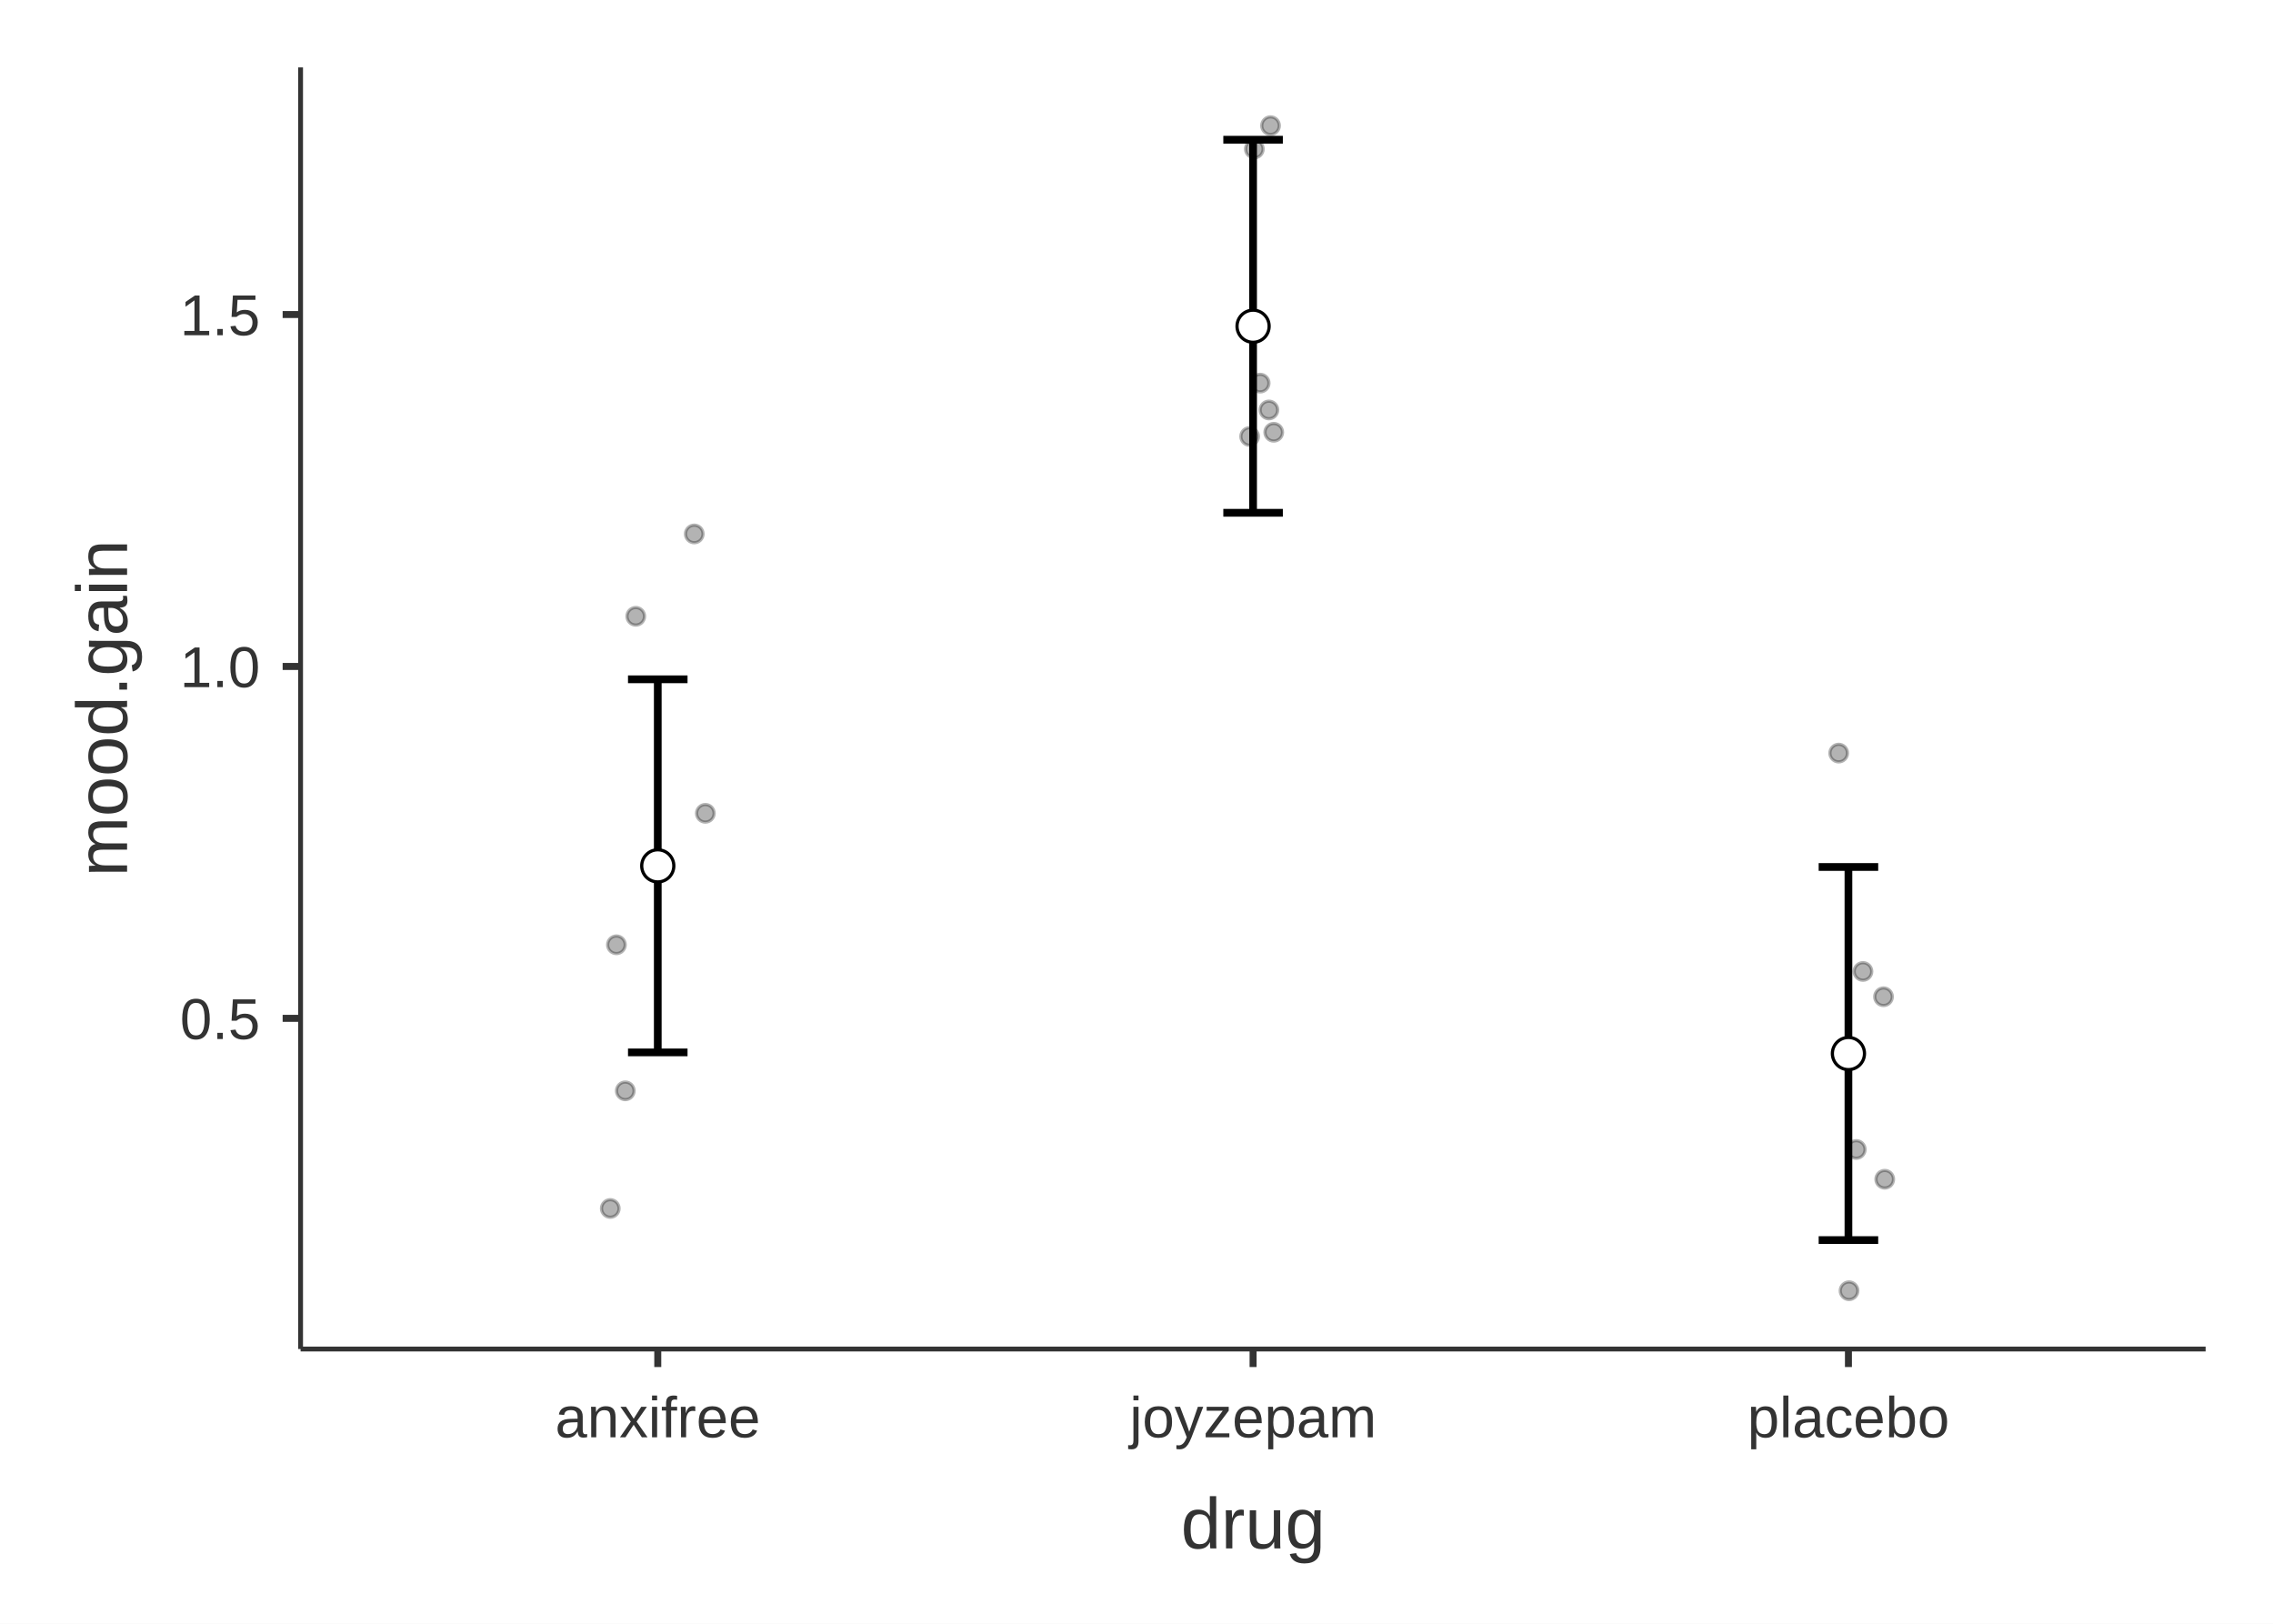
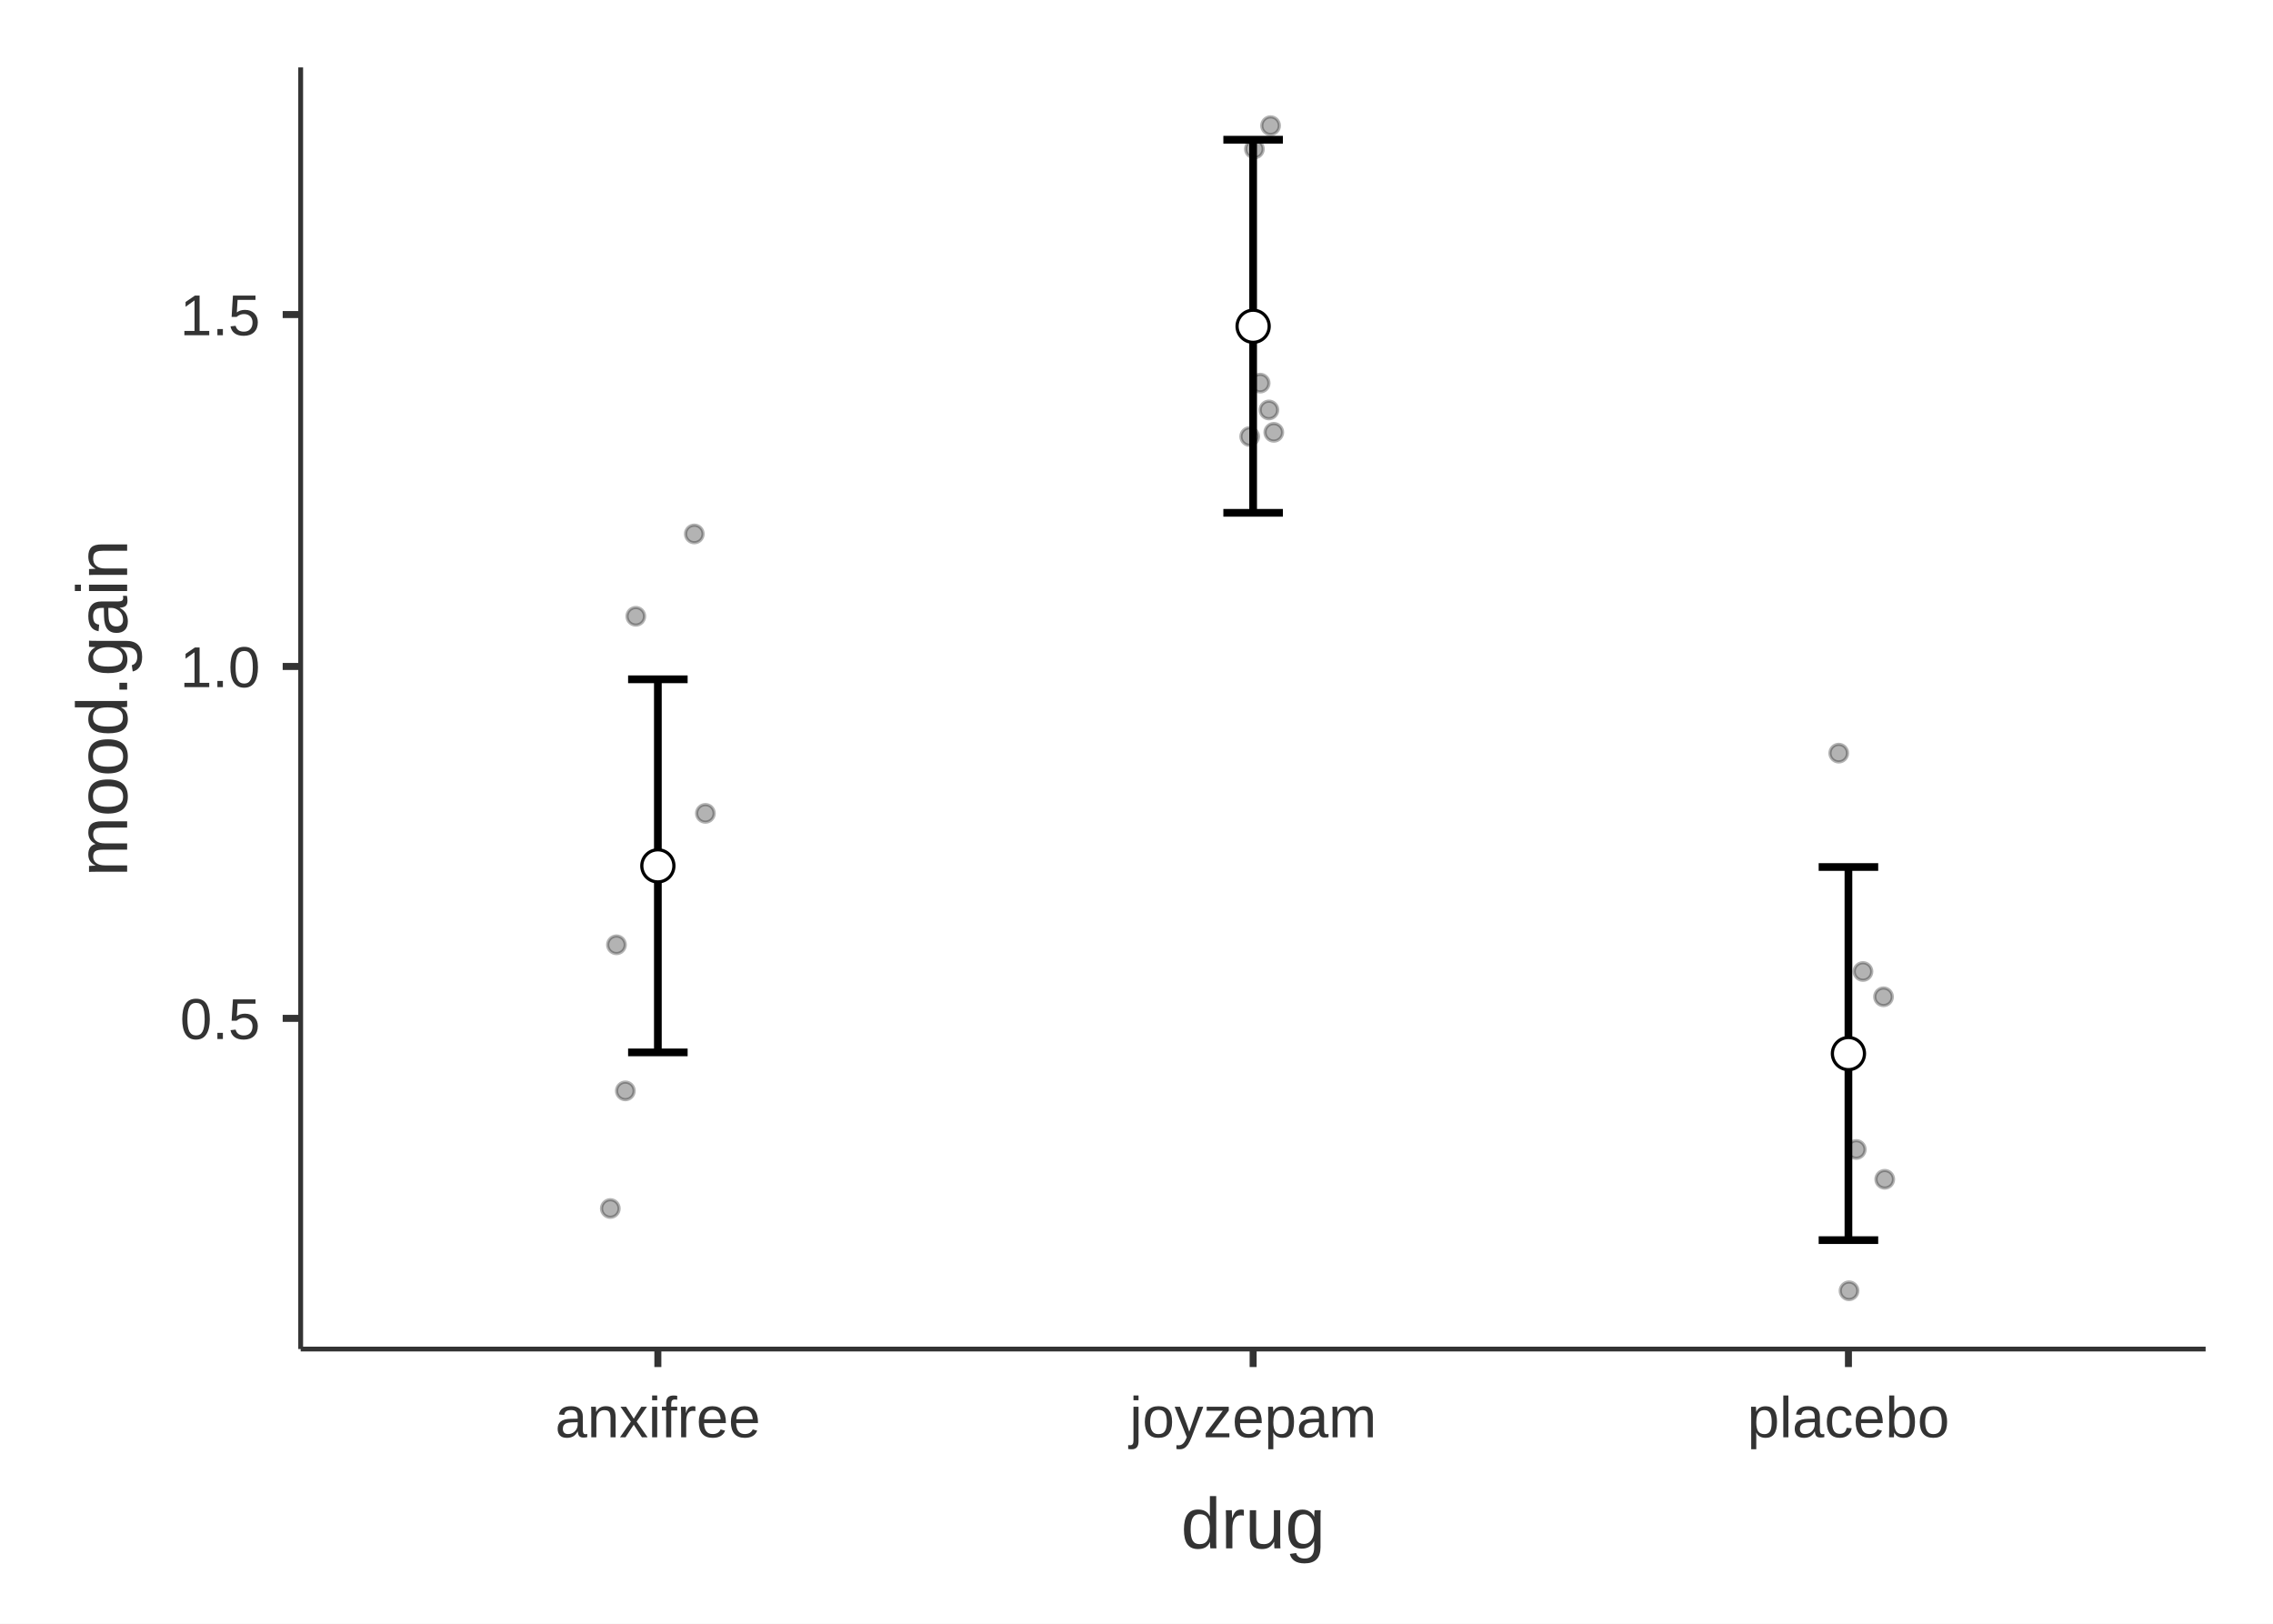
<svg xmlns="http://www.w3.org/2000/svg" class="svglite" width="504.00pt" height="360.00pt" viewBox="0 0 504.00 360.00">
  <defs>
    <style type="text/css">
    .svglite line, .svglite polyline, .svglite polygon, .svglite path, .svglite rect, .svglite circle {
      fill: none;
      stroke: #000000;
      stroke-linecap: round;
      stroke-linejoin: round;
      stroke-miterlimit: 10.00;
    }
    .svglite text {
      white-space: pre;
    }
  </style>
  </defs>
  <rect width="100%" height="100%" style="stroke: none; fill: #FFFFFF;" />
  <defs>
    <clipPath id="cpMC4wMHw1MDQuMDB8MC4wMHwzNjAuMDA=">
      <rect x="0.00" y="0.00" width="504.00" height="360.00" />
    </clipPath>
  </defs>
  <g clip-path="url(#cpMC4wMHw1MDQuMDB8MC4wMHwzNjAuMDA=)">
    <rect x="0.00" y="0.00" width="504.00" height="360.00" style="stroke-width: 1.55; stroke: none;" />
  </g>
  <defs>
-     <clipPath id="cpNjYuNjV8NDg5LjA2fDE0Ljk0fDI5OS4wOQ==">
-       <rect x="66.65" y="14.94" width="422.40" height="284.15" />
+     <clipPath id="cpNjYuNjd8NDg5LjA2fDE0Ljk0fDI5OS4xMA==">
+       <rect x="66.67" y="14.94" width="422.39" height="284.15" />
    </clipPath>
  </defs>
-   <g clip-path="url(#cpNjYuNjV8NDg5LjA2fDE0Ljk0fDI5OS4wOQ==)">
-     <rect x="66.65" y="14.94" width="422.40" height="284.15" style="stroke-width: 1.55; stroke: none;" />
-     <circle cx="417.64" cy="220.99" r="1.95" style="stroke-width: 0.71; stroke: #000000; stroke-opacity: 0.30; fill: #000000; fill-opacity: 0.30;" />
-     <circle cx="417.91" cy="261.45" r="1.95" style="stroke-width: 0.71; stroke: #000000; stroke-opacity: 0.30; fill: #000000; fill-opacity: 0.30;" />
-     <circle cx="409.99" cy="286.17" r="1.95" style="stroke-width: 0.71; stroke: #000000; stroke-opacity: 0.30; fill: #000000; fill-opacity: 0.30;" />
-     <circle cx="136.68" cy="209.47" r="1.95" style="stroke-width: 0.71; stroke: #000000; stroke-opacity: 0.30; fill: #000000; fill-opacity: 0.30;" />
-     <circle cx="138.65" cy="241.85" r="1.95" style="stroke-width: 0.71; stroke: #000000; stroke-opacity: 0.30; fill: #000000; fill-opacity: 0.30;" />
-     <circle cx="135.32" cy="267.93" r="1.95" style="stroke-width: 0.71; stroke: #000000; stroke-opacity: 0.30; fill: #000000; fill-opacity: 0.30;" />
+   <g clip-path="url(#cpNjYuNjd8NDg5LjA2fDE0Ljk0fDI5OS4xMA==)">
+     <rect x="66.67" y="14.94" width="422.39" height="284.15" style="stroke-width: 1.55; stroke: none;" />
+     <circle cx="417.64" cy="221.00" r="1.95" style="stroke-width: 0.71; stroke: #000000; stroke-opacity: 0.30; fill: #000000; fill-opacity: 0.30;" />
+     <circle cx="417.91" cy="261.46" r="1.95" style="stroke-width: 0.71; stroke: #000000; stroke-opacity: 0.30; fill: #000000; fill-opacity: 0.30;" />
+     <circle cx="409.99" cy="286.18" r="1.95" style="stroke-width: 0.71; stroke: #000000; stroke-opacity: 0.30; fill: #000000; fill-opacity: 0.30;" />
+     <circle cx="136.69" cy="209.47" r="1.95" style="stroke-width: 0.71; stroke: #000000; stroke-opacity: 0.30; fill: #000000; fill-opacity: 0.30;" />
+     <circle cx="138.66" cy="241.86" r="1.95" style="stroke-width: 0.71; stroke: #000000; stroke-opacity: 0.30; fill: #000000; fill-opacity: 0.30;" />
+     <circle cx="135.33" cy="267.94" r="1.95" style="stroke-width: 0.71; stroke: #000000; stroke-opacity: 0.30; fill: #000000; fill-opacity: 0.30;" />
    <circle cx="281.36" cy="90.89" r="1.95" style="stroke-width: 0.71; stroke: #000000; stroke-opacity: 0.30; fill: #000000; fill-opacity: 0.30;" />
-     <circle cx="278.13" cy="33.04" r="1.95" style="stroke-width: 0.71; stroke: #000000; stroke-opacity: 0.30; fill: #000000; fill-opacity: 0.30;" />
-     <circle cx="282.43" cy="95.84" r="1.95" style="stroke-width: 0.71; stroke: #000000; stroke-opacity: 0.30; fill: #000000; fill-opacity: 0.30;" />
-     <circle cx="413.08" cy="215.38" r="1.95" style="stroke-width: 0.71; stroke: #000000; stroke-opacity: 0.30; fill: #000000; fill-opacity: 0.30;" />
-     <circle cx="407.70" cy="166.97" r="1.95" style="stroke-width: 0.71; stroke: #000000; stroke-opacity: 0.30; fill: #000000; fill-opacity: 0.30;" />
+     <circle cx="278.14" cy="33.04" r="1.95" style="stroke-width: 0.71; stroke: #000000; stroke-opacity: 0.30; fill: #000000; fill-opacity: 0.30;" />
+     <circle cx="282.44" cy="95.85" r="1.95" style="stroke-width: 0.71; stroke: #000000; stroke-opacity: 0.30; fill: #000000; fill-opacity: 0.30;" />
+     <circle cx="413.08" cy="215.39" r="1.95" style="stroke-width: 0.71; stroke: #000000; stroke-opacity: 0.30; fill: #000000; fill-opacity: 0.30;" />
+     <circle cx="407.71" cy="166.98" r="1.95" style="stroke-width: 0.71; stroke: #000000; stroke-opacity: 0.30; fill: #000000; fill-opacity: 0.30;" />
    <circle cx="411.60" cy="254.85" r="1.95" style="stroke-width: 0.71; stroke: #000000; stroke-opacity: 0.30; fill: #000000; fill-opacity: 0.30;" />
-     <circle cx="140.97" cy="136.64" r="1.95" style="stroke-width: 0.71; stroke: #000000; stroke-opacity: 0.30; fill: #000000; fill-opacity: 0.30;" />
-     <circle cx="156.40" cy="180.32" r="1.95" style="stroke-width: 0.71; stroke: #000000; stroke-opacity: 0.30; fill: #000000; fill-opacity: 0.30;" />
-     <circle cx="153.94" cy="118.38" r="1.95" style="stroke-width: 0.71; stroke: #000000; stroke-opacity: 0.30; fill: #000000; fill-opacity: 0.30;" />
-     <circle cx="281.72" cy="27.86" r="1.95" style="stroke-width: 0.71; stroke: #000000; stroke-opacity: 0.30; fill: #000000; fill-opacity: 0.30;" />
-     <circle cx="277.09" cy="96.77" r="1.95" style="stroke-width: 0.71; stroke: #000000; stroke-opacity: 0.30; fill: #000000; fill-opacity: 0.30;" />
+     <circle cx="140.98" cy="136.64" r="1.95" style="stroke-width: 0.71; stroke: #000000; stroke-opacity: 0.30; fill: #000000; fill-opacity: 0.30;" />
+     <circle cx="156.41" cy="180.33" r="1.95" style="stroke-width: 0.71; stroke: #000000; stroke-opacity: 0.30; fill: #000000; fill-opacity: 0.30;" />
+     <circle cx="153.95" cy="118.38" r="1.95" style="stroke-width: 0.71; stroke: #000000; stroke-opacity: 0.30; fill: #000000; fill-opacity: 0.30;" />
+     <circle cx="281.73" cy="27.86" r="1.95" style="stroke-width: 0.71; stroke: #000000; stroke-opacity: 0.30; fill: #000000; fill-opacity: 0.30;" />
+     <circle cx="277.10" cy="96.78" r="1.95" style="stroke-width: 0.71; stroke: #000000; stroke-opacity: 0.30; fill: #000000; fill-opacity: 0.30;" />
    <circle cx="279.42" cy="84.94" r="1.95" style="stroke-width: 0.71; stroke: #000000; stroke-opacity: 0.30; fill: #000000; fill-opacity: 0.30;" />
-     <polyline points="139.25,150.61 152.45,150.61 " style="stroke-width: 1.71; stroke-linecap: butt;" />
-     <polyline points="145.85,150.61 145.85,233.33 " style="stroke-width: 1.71; stroke-linecap: butt;" />
-     <polyline points="139.25,233.33 152.45,233.33 " style="stroke-width: 1.71; stroke-linecap: butt;" />
-     <polyline points="271.25,30.98 284.45,30.98 " style="stroke-width: 1.71; stroke-linecap: butt;" />
-     <polyline points="277.85,30.98 277.85,113.69 " style="stroke-width: 1.71; stroke-linecap: butt;" />
-     <polyline points="271.25,113.69 284.45,113.69 " style="stroke-width: 1.71; stroke-linecap: butt;" />
-     <polyline points="403.26,192.22 416.46,192.22 " style="stroke-width: 1.71; stroke-linecap: butt;" />
-     <polyline points="409.86,192.22 409.86,274.94 " style="stroke-width: 1.71; stroke-linecap: butt;" />
-     <polyline points="403.26,274.94 416.46,274.94 " style="stroke-width: 1.71; stroke-linecap: butt;" />
-     <circle cx="145.85" cy="191.97" r="3.56" style="stroke-width: 0.71; fill: #FFFFFF;" />
-     <circle cx="277.85" cy="72.33" r="3.56" style="stroke-width: 0.71; fill: #FFFFFF;" />
-     <circle cx="409.86" cy="233.58" r="3.56" style="stroke-width: 0.71; fill: #FFFFFF;" />
+     <polyline points="139.27,150.61 152.47,150.61 " style="stroke-width: 1.71; stroke-linecap: butt;" />
+     <polyline points="145.87,150.61 145.87,233.33 " style="stroke-width: 1.71; stroke-linecap: butt;" />
+     <polyline points="139.27,233.33 152.47,233.33 " style="stroke-width: 1.71; stroke-linecap: butt;" />
+     <polyline points="271.26,30.98 284.46,30.98 " style="stroke-width: 1.71; stroke-linecap: butt;" />
+     <polyline points="277.86,30.98 277.86,113.70 " style="stroke-width: 1.71; stroke-linecap: butt;" />
+     <polyline points="271.26,113.70 284.46,113.70 " style="stroke-width: 1.71; stroke-linecap: butt;" />
+     <polyline points="403.26,192.23 416.46,192.23 " style="stroke-width: 1.71; stroke-linecap: butt;" />
+     <polyline points="409.86,192.23 409.86,274.95 " style="stroke-width: 1.71; stroke-linecap: butt;" />
+     <polyline points="403.26,274.95 416.46,274.95 " style="stroke-width: 1.71; stroke-linecap: butt;" />
+     <circle cx="145.87" cy="191.97" r="3.56" style="stroke-width: 0.71; fill: #FFFFFF;" />
+     <circle cx="277.86" cy="72.34" r="3.56" style="stroke-width: 0.71; fill: #FFFFFF;" />
+     <circle cx="409.86" cy="233.59" r="3.56" style="stroke-width: 0.71; fill: #FFFFFF;" />
  </g>
  <g clip-path="url(#cpMC4wMHw1MDQuMDB8MC4wMHwzNjAuMDA=)">
-     <polyline points="66.65,299.09 66.65,14.94 " style="stroke-width: 1.07; stroke: #333333; stroke-linecap: butt;" />
-     <text x="48.80" y="230.37" text-anchor="middle" style="font-size: 12.80px;fill: #333333; font-family: &quot;Arial&quot;;" textLength="17.78px" lengthAdjust="spacingAndGlyphs">0.5</text>
-     <text x="48.80" y="152.35" text-anchor="middle" style="font-size: 12.80px;fill: #333333; font-family: &quot;Arial&quot;;" textLength="17.78px" lengthAdjust="spacingAndGlyphs">1.0</text>
-     <text x="48.80" y="74.32" text-anchor="middle" style="font-size: 12.80px;fill: #333333; font-family: &quot;Arial&quot;;" textLength="17.78px" lengthAdjust="spacingAndGlyphs">1.5</text>
-     <polyline points="62.67,225.78 66.65,225.78 " style="stroke-width: 1.55; stroke: #333333; stroke-linecap: butt;" />
-     <polyline points="62.67,147.76 66.65,147.76 " style="stroke-width: 1.55; stroke: #333333; stroke-linecap: butt;" />
-     <polyline points="62.67,69.73 66.65,69.73 " style="stroke-width: 1.55; stroke: #333333; stroke-linecap: butt;" />
-     <polyline points="66.65,299.09 489.06,299.09 " style="stroke-width: 1.07; stroke: #333333; stroke-linecap: butt;" />
-     <polyline points="145.85,303.08 145.85,299.09 " style="stroke-width: 1.55; stroke: #333333; stroke-linecap: butt;" />
-     <polyline points="277.85,303.08 277.85,299.09 " style="stroke-width: 1.55; stroke: #333333; stroke-linecap: butt;" />
-     <polyline points="409.86,303.08 409.86,299.09 " style="stroke-width: 1.55; stroke: #333333; stroke-linecap: butt;" />
-     <text x="145.85" y="318.67" text-anchor="middle" style="font-size: 12.80px;fill: #333333; font-family: &quot;Arial&quot;;" textLength="45.52px" lengthAdjust="spacingAndGlyphs">anxifree</text>
-     <text x="277.85" y="318.67" text-anchor="middle" style="font-size: 12.80px;fill: #333333; font-family: &quot;Arial&quot;;" textLength="54.76px" lengthAdjust="spacingAndGlyphs">joyzepam</text>
-     <text x="409.86" y="318.67" text-anchor="middle" style="font-size: 12.80px;fill: #333333; font-family: &quot;Arial&quot;;" textLength="44.81px" lengthAdjust="spacingAndGlyphs">placebo</text>
-     <text x="277.85" y="343.30" text-anchor="middle" style="font-size: 16.00px;fill: #333333; font-family: &quot;Arial&quot;;" textLength="32.03px" lengthAdjust="spacingAndGlyphs">drug</text>
-     <text transform="translate(28.18,157.02) rotate(-90)" text-anchor="middle" style="font-size: 16.00px;fill: #333333; font-family: &quot;Arial&quot;;" textLength="74.72px" lengthAdjust="spacingAndGlyphs">mood.gain</text>
+     <polyline points="66.67,299.10 66.67,14.94 " style="stroke-width: 1.07; stroke: #333333; stroke-linecap: butt;" />
+     <text x="48.81" y="230.37" text-anchor="middle" style="font-size: 12.80px;fill: #333333; font-family: &quot;Arial&quot;;" textLength="17.78px" lengthAdjust="spacingAndGlyphs">0.5</text>
+     <text x="48.81" y="152.35" text-anchor="middle" style="font-size: 12.80px;fill: #333333; font-family: &quot;Arial&quot;;" textLength="17.78px" lengthAdjust="spacingAndGlyphs">1.0</text>
+     <text x="48.81" y="74.33" text-anchor="middle" style="font-size: 12.80px;fill: #333333; font-family: &quot;Arial&quot;;" textLength="17.78px" lengthAdjust="spacingAndGlyphs">1.5</text>
+     <polyline points="62.68,225.78 66.67,225.78 " style="stroke-width: 1.55; stroke: #333333; stroke-linecap: butt;" />
+     <polyline points="62.68,147.76 66.67,147.76 " style="stroke-width: 1.55; stroke: #333333; stroke-linecap: butt;" />
+     <polyline points="62.68,69.74 66.67,69.74 " style="stroke-width: 1.55; stroke: #333333; stroke-linecap: butt;" />
+     <polyline points="66.67,299.10 489.06,299.10 " style="stroke-width: 1.07; stroke: #333333; stroke-linecap: butt;" />
+     <polyline points="145.87,303.08 145.87,299.10 " style="stroke-width: 1.55; stroke: #333333; stroke-linecap: butt;" />
+     <polyline points="277.86,303.08 277.86,299.10 " style="stroke-width: 1.55; stroke: #333333; stroke-linecap: butt;" />
+     <polyline points="409.86,303.08 409.86,299.10 " style="stroke-width: 1.55; stroke: #333333; stroke-linecap: butt;" />
+     <text x="145.87" y="318.66" text-anchor="middle" style="font-size: 12.80px;fill: #333333; font-family: &quot;Arial&quot;;" textLength="45.52px" lengthAdjust="spacingAndGlyphs">anxifree</text>
+     <text x="277.86" y="318.66" text-anchor="middle" style="font-size: 12.80px;fill: #333333; font-family: &quot;Arial&quot;;" textLength="54.76px" lengthAdjust="spacingAndGlyphs">joyzepam</text>
+     <text x="409.86" y="318.66" text-anchor="middle" style="font-size: 12.80px;fill: #333333; font-family: &quot;Arial&quot;;" textLength="44.81px" lengthAdjust="spacingAndGlyphs">placebo</text>
+     <text x="277.86" y="343.29" text-anchor="middle" style="font-size: 16.00px;fill: #333333; font-family: &quot;Arial&quot;;" textLength="32.03px" lengthAdjust="spacingAndGlyphs">drug</text>
+     <text transform="translate(28.19,157.02) rotate(-90)" text-anchor="middle" style="font-size: 16.00px;fill: #333333; font-family: &quot;Arial&quot;;" textLength="74.72px" lengthAdjust="spacingAndGlyphs">mood.gain</text>
  </g>
</svg>
